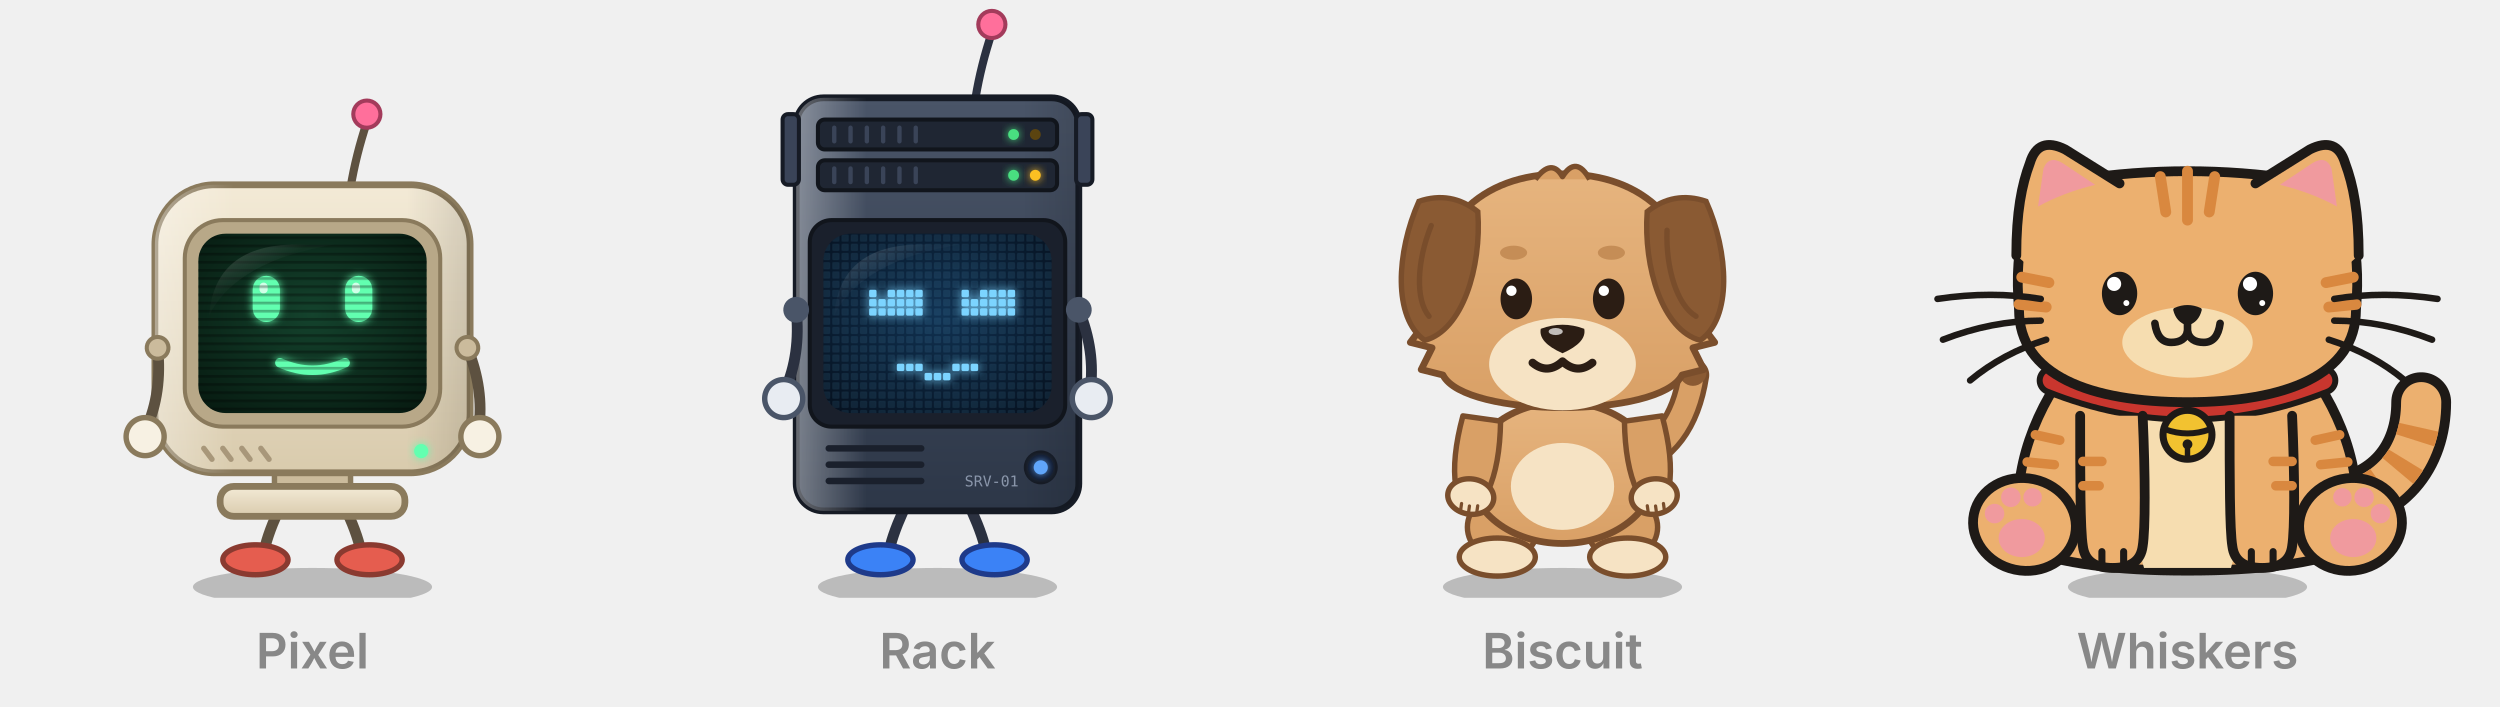
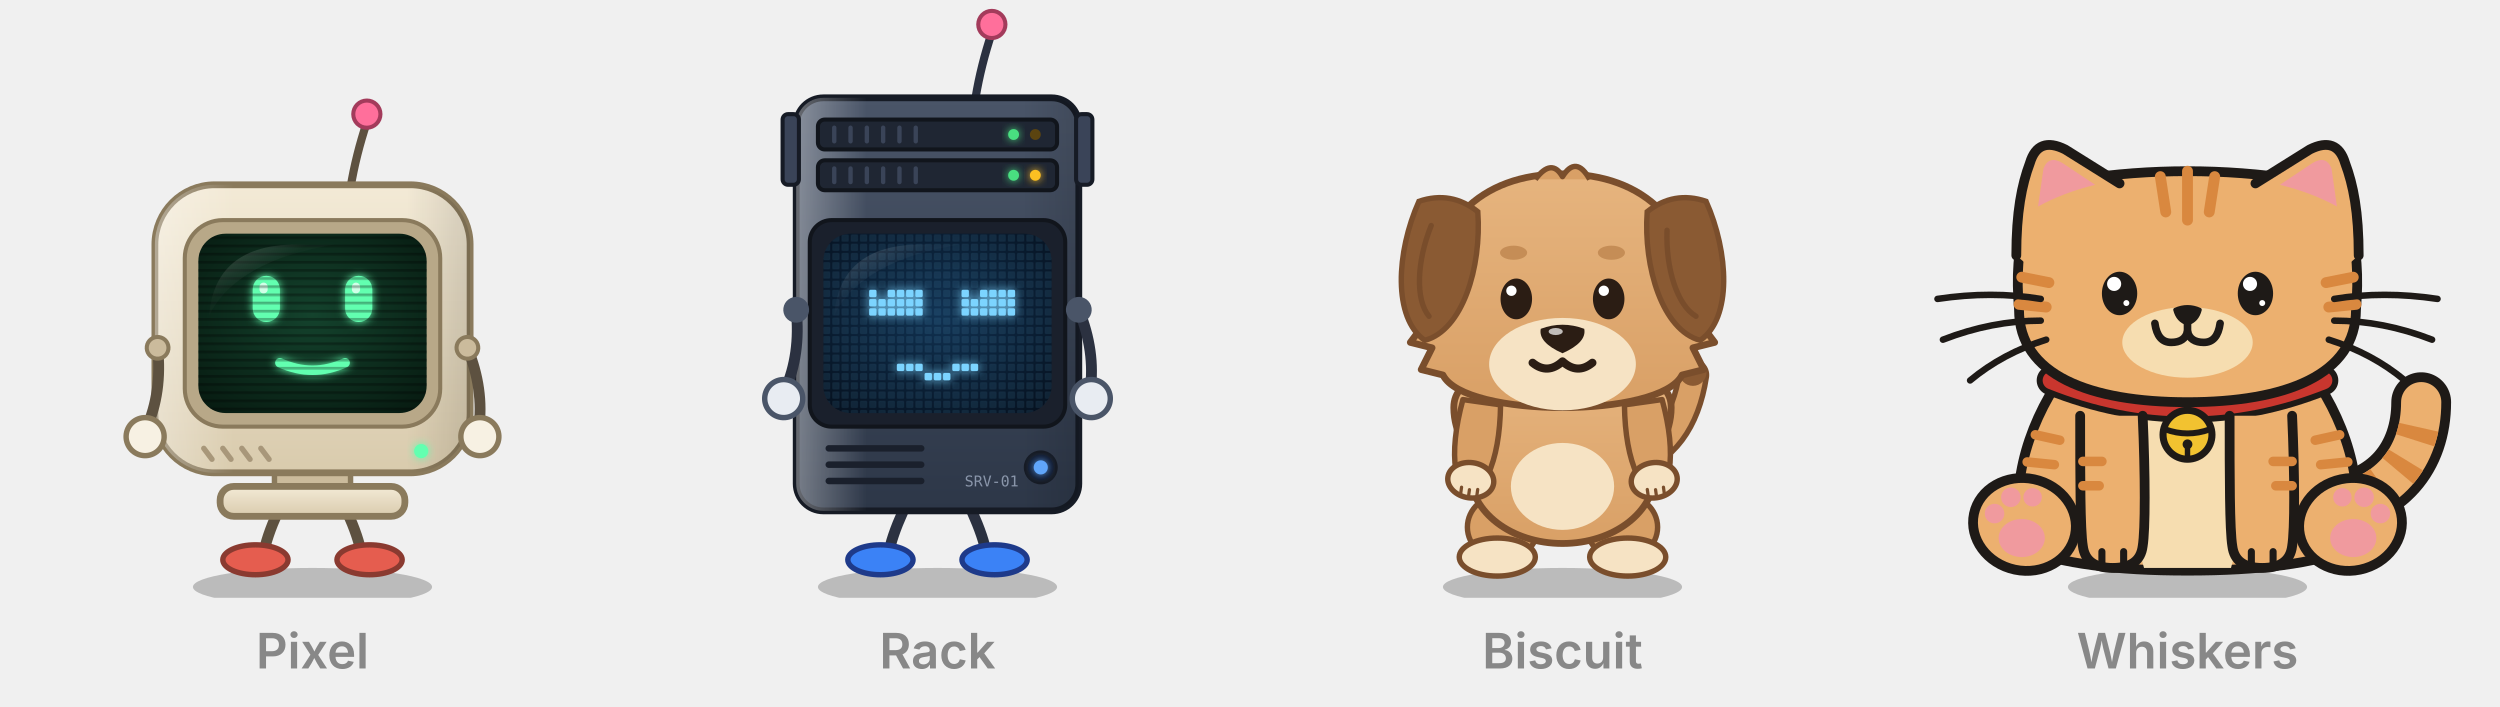
<svg xmlns="http://www.w3.org/2000/svg" viewBox="0 0 920 260" width="920" height="260">
  <svg x="0" y="0" width="230" height="220" viewBox="-115 -210 230 220" role="img" aria-label="Pixel">
    <defs>
      <linearGradient id="mwpet-icon1-body-side" x1="0" y1="0" x2="1" y2="0">
        <stop offset="0" stop-color="rgba(255,255,255,0.35)" />
        <stop offset="0.25" stop-color="rgba(255,255,255,0)" />
        <stop offset="0.8" stop-color="rgba(0,0,0,0)" />
        <stop offset="1" stop-color="rgba(0,0,0,0.12)" />
      </linearGradient>
      <radialGradient id="mwpet-icon1-screen" cx="0.5" cy="0.45" r="0.75">
        <stop offset="0" stop-color="#14432d" />
        <stop offset="1" stop-color="#06180f" />
      </radialGradient>
      <linearGradient id="mwpet-icon1-glass" x1="0" y1="0" x2="1" y2="1">
        <stop offset="0" stop-color="rgba(255,255,255,0.22)" />
        <stop offset="0.4" stop-color="rgba(255,255,255,0.02)" />
        <stop offset="1" stop-color="rgba(255,255,255,0)" />
      </linearGradient>
      <pattern id="mwpet-icon1-scan" width="4" height="3" patternUnits="userSpaceOnUse">
        <rect width="4" height="1" fill="rgba(0,0,0,0.28)" />
      </pattern>
      <filter id="mwpet-icon1-glow" x="-50%" y="-50%" width="200%" height="200%">
        <feGaussianBlur stdDeviation="1.6" result="b" />
        <feMerge>
          <feMergeNode in="b" />
          <feMergeNode in="SourceGraphic" />
        </feMerge>
      </filter>
      <linearGradient id="mwpet-icon1-flame" x1="0" y1="0" x2="0" y2="1">
        <stop offset="0" stop-color="#fff6c2" />
        <stop offset="0.35" stop-color="#ffb02e" />
        <stop offset="1" stop-color="rgba(255,70,30,0)" />
      </linearGradient>
      <clipPath id="mwpet-icon1-screen-clip">
        <rect x="-42" y="-124" width="84" height="66" rx="10" />
      </clipPath>
    </defs>
    <ellipse cx="0" cy="6" rx="44" ry="7" fill="rgba(0,0,0,0.22)" />
    <g transform="translate(0 0) translate(0 -80) rotate(0) translate(0 80) scale(1 1)">
      <g>
        <path d="M -12.6 -22 Q -17.1 -12 -18 -6" stroke="#5d5140" stroke-width="4" fill="none" stroke-linecap="round" />
        <ellipse cx="-21" cy="-4" rx="12" ry="5.5" fill="#e55d4f" stroke="#8a3a30" stroke-width="2" />
      </g>
      <g>
        <path d="M 12.6 -22 Q 17.1 -12 18 -6" stroke="#5d5140" stroke-width="4" fill="none" stroke-linecap="round" />
        <ellipse cx="21" cy="-4" rx="12" ry="5.5" fill="#e55d4f" stroke="#8a3a30" stroke-width="2" />
      </g>
      <g transform="translate(14 -141) rotate(0)">
        <path d="M 0 0 Q 2 -12 6 -24" stroke="#5d5140" stroke-width="3" fill="none" stroke-linecap="round" />
        <circle cx="6" cy="-27" r="5" fill="#ff6f9b" stroke="#a33b5b" stroke-width="1.5" />
      </g>
      <defs>
        <linearGradient id="mwpet-icon1-pixel-body" x1="0" y1="0" x2="0" y2="1">
          <stop offset="0" stop-color="#f3ead6" />
          <stop offset="1" stop-color="#d9cbad" />
        </linearGradient>
      </defs>
      <rect x="-14" y="-40" width="28" height="12" fill="#cbbb9c" stroke="#8a7a5c" stroke-width="2" />
      <rect x="-34" y="-31" width="68" height="11" rx="5" fill="url(#mwpet-icon1-pixel-body)" stroke="#8a7a5c" stroke-width="2.5" />
      <rect x="-58" y="-142" width="116" height="106" rx="22" fill="url(#mwpet-icon1-pixel-body)" stroke="#8a7a5c" stroke-width="2.5" />
      <rect x="-58" y="-142" width="116" height="106" rx="22" fill="url(#mwpet-icon1-body-side)" />
      <rect x="-47" y="-129" width="94" height="76" rx="14" fill="#b8a888" stroke="#8a7a5c" stroke-width="1.5" />
      <line x1="-40" y1="-45" x2="-37" y2="-41" stroke="#a8977a" stroke-width="2" stroke-linecap="round" />
      <line x1="-33" y1="-45" x2="-30" y2="-41" stroke="#a8977a" stroke-width="2" stroke-linecap="round" />
      <line x1="-26" y1="-45" x2="-23" y2="-41" stroke="#a8977a" stroke-width="2" stroke-linecap="round" />
      <line x1="-19" y1="-45" x2="-16" y2="-41" stroke="#a8977a" stroke-width="2" stroke-linecap="round" />
      <circle cx="40" cy="-44" r="2.6" fill="#62ffb0" filter="url(#mwpet-icon1-glow)" />
      <g clip-path="url(#mwpet-icon1-screen-clip)">
        <rect x="-42" y="-124" width="84" height="66" fill="url(#mwpet-icon1-screen)" />
        <g transform="translate(0 0)" filter="url(#mwpet-icon1-glow)">false<g>
            <rect x="-22" y="-108.5" width="10" height="17" rx="5" fill="#62ffb0" />
            <rect x="-19.5" y="-106" width="3" height="4" rx="1.5" fill="#ffffff" opacity="0.7" />
          </g>
          <g>
            <rect x="12" y="-108.5" width="10" height="17" rx="5" fill="#62ffb0" />
            <rect x="14.5" y="-106" width="3" height="4" rx="1.5" fill="#ffffff" opacity="0.7" />
          </g>false<path d="M -12 -76.5 Q 0 -71 12 -76.5" stroke="#62ffb0" stroke-width="3.5" fill="none" stroke-linecap="round" />
        </g>
        <rect x="-42" y="-124" width="84" height="66" fill="url(#mwpet-icon1-scan)" />
        <rect x="-42" y="-124" width="84" height="66" fill="#000" opacity="0" />
        <path d="M -38 -94 Q -36 -119 -8 -120 L 8 -120 Q -28 -114 -38 -94 Z" fill="url(#mwpet-icon1-glass)" />
      </g>
      <g transform="translate(-57 -82) rotate(8)">
        <path d="M 0 0 Q 4 16 0 30" stroke="#5d5140" stroke-width="4" fill="none" stroke-linecap="round" />
        <circle cx="0" cy="0" r="4" fill="#cbbb9c" stroke="#8a7a5c" stroke-width="1.5" />
        <circle cx="0" cy="33" r="7" fill="#f7f1e3" stroke="#8a7a5c" stroke-width="2" />
      </g>
      <g transform="translate(57 -82) rotate(-8)">
        <path d="M 0 0 Q 4 16 0 30" stroke="#5d5140" stroke-width="4" fill="none" stroke-linecap="round" />
        <circle cx="0" cy="0" r="4" fill="#cbbb9c" stroke="#8a7a5c" stroke-width="1.5" />
        <circle cx="0" cy="33" r="7" fill="#f7f1e3" stroke="#8a7a5c" stroke-width="2" />
      </g>
    </g>
    <g transform="translate(0 0) translate(0 0)" />
  </svg>
  <svg x="230" y="0" width="230" height="220" viewBox="-115 -210 230 220" role="img" aria-label="Rack">
    <defs>
      <linearGradient id="mwpet-icon2-body-side" x1="0" y1="0" x2="1" y2="0">
        <stop offset="0" stop-color="rgba(255,255,255,0.35)" />
        <stop offset="0.25" stop-color="rgba(255,255,255,0)" />
        <stop offset="0.8" stop-color="rgba(0,0,0,0)" />
        <stop offset="1" stop-color="rgba(0,0,0,0.12)" />
      </linearGradient>
      <radialGradient id="mwpet-icon2-screen" cx="0.5" cy="0.45" r="0.75">
        <stop offset="0" stop-color="#103252" />
        <stop offset="1" stop-color="#050f1c" />
      </radialGradient>
      <linearGradient id="mwpet-icon2-glass" x1="0" y1="0" x2="1" y2="1">
        <stop offset="0" stop-color="rgba(255,255,255,0.22)" />
        <stop offset="0.4" stop-color="rgba(255,255,255,0.02)" />
        <stop offset="1" stop-color="rgba(255,255,255,0)" />
      </linearGradient>
      <pattern id="mwpet-icon2-scan" width="4" height="3" patternUnits="userSpaceOnUse">
        <rect width="4" height="1" fill="rgba(0,0,0,0.28)" />
      </pattern>
      <filter id="mwpet-icon2-glow" x="-50%" y="-50%" width="200%" height="200%">
        <feGaussianBlur stdDeviation="1.6" result="b" />
        <feMerge>
          <feMergeNode in="b" />
          <feMergeNode in="SourceGraphic" />
        </feMerge>
      </filter>
      <linearGradient id="mwpet-icon2-flame" x1="0" y1="0" x2="0" y2="1">
        <stop offset="0" stop-color="#fff6c2" />
        <stop offset="0.35" stop-color="#ffb02e" />
        <stop offset="1" stop-color="rgba(255,70,30,0)" />
      </linearGradient>
      <clipPath id="mwpet-icon2-screen-clip">
        <rect x="-42" y="-124" width="84" height="66" rx="10" />
      </clipPath>
    </defs>
    <ellipse cx="0" cy="6" rx="44" ry="7" fill="rgba(0,0,0,0.22)" />
    <g transform="translate(0 0) translate(0 -80) rotate(0) translate(0 80) scale(1 1)">
      <g>
        <path d="M -12.6 -22 Q -17.1 -12 -18 -6" stroke="#2b3140" stroke-width="4" fill="none" stroke-linecap="round" />
        <ellipse cx="-21" cy="-4" rx="12" ry="5.5" fill="#3b82f6" stroke="#1e3a8a" stroke-width="2" />
      </g>
      <g>
        <path d="M 12.6 -22 Q 17.1 -12 18 -6" stroke="#2b3140" stroke-width="4" fill="none" stroke-linecap="round" />
        <ellipse cx="21" cy="-4" rx="12" ry="5.5" fill="#3b82f6" stroke="#1e3a8a" stroke-width="2" />
      </g>
      <g transform="translate(14 -174) rotate(0)">
        <path d="M 0 0 Q 2 -12 6 -24" stroke="#2b3140" stroke-width="3" fill="none" stroke-linecap="round" />
        <circle cx="6" cy="-27" r="5" fill="#ff6f9b" stroke="#a33b5b" stroke-width="1.5" />
      </g>
      <defs>
        <linearGradient id="mwpet-icon2-rack-body" x1="0" y1="0" x2="0" y2="1">
          <stop offset="0" stop-color="#4a5568" />
          <stop offset="1" stop-color="#2d3748" />
        </linearGradient>
      </defs>
      <rect x="-52" y="-174" width="104" height="152" rx="10" fill="url(#mwpet-icon2-rack-body)" stroke="#161b25" stroke-width="2.5" />
      <rect x="-52" y="-174" width="104" height="152" rx="10" fill="url(#mwpet-icon2-body-side)" />
      <rect x="-57" y="-168" width="6" height="26" rx="2" fill="#3a4458" stroke="#161b25" stroke-width="1.5" />
      <rect x="51" y="-168" width="6" height="26" rx="2" fill="#3a4458" stroke="#161b25" stroke-width="1.5" />
      <g>
        <rect x="-44" y="-166" width="88" height="11" rx="2.5" fill="#1f2633" stroke="#11151c" stroke-width="1.5" />
        <line x1="-38" y1="-163" x2="-38" y2="-158" stroke="#3a4458" stroke-width="1.6" stroke-linecap="round" />
        <line x1="-32" y1="-163" x2="-32" y2="-158" stroke="#3a4458" stroke-width="1.6" stroke-linecap="round" />
        <line x1="-26" y1="-163" x2="-26" y2="-158" stroke="#3a4458" stroke-width="1.6" stroke-linecap="round" />
        <line x1="-20" y1="-163" x2="-20" y2="-158" stroke="#3a4458" stroke-width="1.6" stroke-linecap="round" />
        <line x1="-14" y1="-163" x2="-14" y2="-158" stroke="#3a4458" stroke-width="1.6" stroke-linecap="round" />
        <line x1="-8" y1="-163" x2="-8" y2="-158" stroke="#3a4458" stroke-width="1.6" stroke-linecap="round" />
        <circle cx="28" cy="-160.5" r="2" fill="#4ade80" filter="url(#mwpet-icon2-glow)" />
        <circle cx="36" cy="-160.5" r="2" fill="#5b4410" />
      </g>
      <g>
        <rect x="-44" y="-151" width="88" height="11" rx="2.5" fill="#1f2633" stroke="#11151c" stroke-width="1.5" />
        <line x1="-38" y1="-148" x2="-38" y2="-143" stroke="#3a4458" stroke-width="1.6" stroke-linecap="round" />
        <line x1="-32" y1="-148" x2="-32" y2="-143" stroke="#3a4458" stroke-width="1.6" stroke-linecap="round" />
        <line x1="-26" y1="-148" x2="-26" y2="-143" stroke="#3a4458" stroke-width="1.6" stroke-linecap="round" />
        <line x1="-20" y1="-148" x2="-20" y2="-143" stroke="#3a4458" stroke-width="1.6" stroke-linecap="round" />
        <line x1="-14" y1="-148" x2="-14" y2="-143" stroke="#3a4458" stroke-width="1.6" stroke-linecap="round" />
        <line x1="-8" y1="-148" x2="-8" y2="-143" stroke="#3a4458" stroke-width="1.6" stroke-linecap="round" />
        <circle cx="28" cy="-145.5" r="2" fill="#4ade80" filter="url(#mwpet-icon2-glow)" />
        <circle cx="36" cy="-145.5" r="2" fill="#fbbf24" filter="url(#mwpet-icon2-glow)" />
      </g>
      <rect x="-47" y="-129" width="94" height="76" rx="8" fill="#1a202c" stroke="#11151c" stroke-width="1.5" />
      <line x1="-40" y1="-45" x2="-6" y2="-45" stroke="#1a202c" stroke-width="2.4" stroke-linecap="round" />
      <line x1="-40" y1="-39" x2="-6" y2="-39" stroke="#1a202c" stroke-width="2.4" stroke-linecap="round" />
      <line x1="-40" y1="-33" x2="-6" y2="-33" stroke="#1a202c" stroke-width="2.4" stroke-linecap="round" />
      <text x="10" y="-31" font-size="5.5" font-family="ui-monospace, monospace" fill="#8a96aa">SRV-01</text>
      <circle cx="38" cy="-38" r="5.5" fill="#0f172a" stroke="#161b25" stroke-width="1.5" />
      <circle cx="38" cy="-38" r="2.6" fill="#60a5fa" filter="url(#mwpet-icon2-glow)" />
      <g clip-path="url(#mwpet-icon2-screen-clip)">
        <rect x="-42" y="-124" width="84" height="66" fill="url(#mwpet-icon2-screen)" />
        <pattern id="mwpet-icon2-matrix" x="-1.7" y="-1.7" width="3.4" height="3.4" patternUnits="userSpaceOnUse">
          <rect x="0.35" y="0.35" width="2.7" height="2.7" rx="0.5" fill="#7cd4ff" opacity="0.09" />
        </pattern>
        <rect x="-42" y="-124" width="84" height="66" fill="url(#mwpet-icon2-matrix)" />
        <g transform="translate(0 0)" filter="url(#mwpet-icon2-glow)">false<g fill="#7cd4ff">
            <rect x="-25.15" y="-103.35" width="2.7" height="2.7" rx="0.5" />
            <rect x="-18.35" y="-103.35" width="2.7" height="2.7" rx="0.5" />
            <rect x="-14.95" y="-103.35" width="2.7" height="2.7" rx="0.5" />
            <rect x="-11.55" y="-103.35" width="2.7" height="2.7" rx="0.5" />
            <rect x="-8.15" y="-103.35" width="2.7" height="2.7" rx="0.5" />
            <rect x="-25.15" y="-99.95" width="2.7" height="2.7" rx="0.5" />
            <rect x="-21.75" y="-99.95" width="2.7" height="2.7" rx="0.5" />
            <rect x="-18.35" y="-99.95" width="2.7" height="2.7" rx="0.5" />
            <rect x="-14.95" y="-99.95" width="2.7" height="2.7" rx="0.5" />
            <rect x="-11.55" y="-99.95" width="2.7" height="2.7" rx="0.5" />
            <rect x="-8.15" y="-99.95" width="2.7" height="2.7" rx="0.5" />
            <rect x="-25.15" y="-96.55" width="2.7" height="2.7" rx="0.5" />
            <rect x="-21.75" y="-96.55" width="2.7" height="2.7" rx="0.5" />
            <rect x="-18.35" y="-96.55" width="2.7" height="2.7" rx="0.5" />
            <rect x="-14.95" y="-96.55" width="2.7" height="2.7" rx="0.5" />
            <rect x="-11.55" y="-96.55" width="2.7" height="2.7" rx="0.5" />
            <rect x="-8.15" y="-96.55" width="2.7" height="2.7" rx="0.5" />
          </g>
          <g fill="#7cd4ff">
            <rect x="8.85" y="-103.35" width="2.7" height="2.7" rx="0.5" />
            <rect x="15.65" y="-103.35" width="2.7" height="2.7" rx="0.5" />
            <rect x="19.05" y="-103.35" width="2.7" height="2.7" rx="0.5" />
            <rect x="22.45" y="-103.35" width="2.7" height="2.7" rx="0.5" />
            <rect x="25.85" y="-103.35" width="2.7" height="2.7" rx="0.5" />
            <rect x="8.85" y="-99.95" width="2.7" height="2.7" rx="0.5" />
            <rect x="12.25" y="-99.95" width="2.7" height="2.7" rx="0.5" />
            <rect x="15.65" y="-99.95" width="2.7" height="2.7" rx="0.5" />
            <rect x="19.05" y="-99.95" width="2.7" height="2.7" rx="0.5" />
            <rect x="22.45" y="-99.95" width="2.7" height="2.7" rx="0.5" />
            <rect x="25.85" y="-99.95" width="2.7" height="2.7" rx="0.5" />
            <rect x="8.85" y="-96.55" width="2.7" height="2.7" rx="0.5" />
            <rect x="12.25" y="-96.55" width="2.7" height="2.7" rx="0.5" />
            <rect x="15.65" y="-96.55" width="2.7" height="2.7" rx="0.5" />
            <rect x="19.05" y="-96.55" width="2.7" height="2.7" rx="0.5" />
            <rect x="22.45" y="-96.55" width="2.7" height="2.7" rx="0.5" />
            <rect x="25.85" y="-96.55" width="2.7" height="2.7" rx="0.5" />
          </g>false<g fill="#7cd4ff">
            <rect x="-14.95" y="-76.15" width="2.7" height="2.7" rx="0.5" />
            <rect x="-11.55" y="-76.15" width="2.7" height="2.7" rx="0.5" />
            <rect x="-8.15" y="-76.15" width="2.7" height="2.7" rx="0.5" />
            <rect x="-4.75" y="-72.75" width="2.7" height="2.7" rx="0.5" />
            <rect x="-1.35" y="-72.75" width="2.7" height="2.7" rx="0.5" />
            <rect x="2.05" y="-72.75" width="2.7" height="2.7" rx="0.5" />
            <rect x="5.45" y="-76.15" width="2.7" height="2.7" rx="0.5" />
            <rect x="8.85" y="-76.15" width="2.7" height="2.7" rx="0.5" />
            <rect x="12.25" y="-76.15" width="2.7" height="2.7" rx="0.5" />
          </g>
        </g>
        <rect x="-42" y="-124" width="84" height="66" fill="#000" opacity="0" />
        <path d="M -38 -94 Q -36 -119 -8 -120 L 8 -120 Q -28 -114 -38 -94 Z" fill="url(#mwpet-icon2-glass)" />
      </g>
      <g transform="translate(-52 -96) rotate(8)">
        <path d="M 0 0 Q 4 16 0 30" stroke="#2b3140" stroke-width="4" fill="none" stroke-linecap="round" />
        <circle cx="0" cy="0" r="4" fill="#4a5568" stroke="#4a5568" stroke-width="1.5" />
        <circle cx="0" cy="33" r="7" fill="#e8ecf2" stroke="#4a5568" stroke-width="2" />
      </g>
      <g transform="translate(52 -96) rotate(-8)">
        <path d="M 0 0 Q 4 16 0 30" stroke="#2b3140" stroke-width="4" fill="none" stroke-linecap="round" />
        <circle cx="0" cy="0" r="4" fill="#4a5568" stroke="#4a5568" stroke-width="1.5" />
        <circle cx="0" cy="33" r="7" fill="#e8ecf2" stroke="#4a5568" stroke-width="2" />
      </g>
    </g>
    <g transform="translate(0 0) translate(0 -32)" />
  </svg>
  <svg x="460" y="0" width="230" height="220" viewBox="-115 -210 230 220" role="img" aria-label="Biscuit">
    <defs>
      <linearGradient id="mwpet-icon3-body-side" x1="0" y1="0" x2="1" y2="0">
        <stop offset="0" stop-color="rgba(255,255,255,0.35)" />
        <stop offset="0.25" stop-color="rgba(255,255,255,0)" />
        <stop offset="0.8" stop-color="rgba(0,0,0,0)" />
        <stop offset="1" stop-color="rgba(0,0,0,0.12)" />
      </linearGradient>
      <filter id="mwpet-icon3-glow" x="-50%" y="-50%" width="200%" height="200%">
        <feGaussianBlur stdDeviation="1.6" result="b" />
        <feMerge>
          <feMergeNode in="b" />
          <feMergeNode in="SourceGraphic" />
        </feMerge>
      </filter>
      <linearGradient id="mwpet-icon3-flame" x1="0" y1="0" x2="0" y2="1">
        <stop offset="0" stop-color="#fff6c2" />
        <stop offset="0.35" stop-color="#ffb02e" />
        <stop offset="1" stop-color="rgba(255,70,30,0)" />
      </linearGradient>
      <radialGradient id="mwpet-icon3-shade">
        <stop offset="0.55" stop-color="#1b1030" />
        <stop offset="1" stop-color="#1b1030" stop-opacity="0" />
      </radialGradient>
    </defs>
    <ellipse cx="0" cy="6" rx="44" ry="7" fill="rgba(0,0,0,0.22)" />
    <g transform="translate(0 0) translate(0 -80) rotate(0) translate(0 80) scale(1 1)">
      <g class="mwpet-hindleg">
        <ellipse cx="-22" cy="-16" rx="13" ry="12" fill="#d9a066" stroke="#7a4e2c" stroke-width="2" />
        <ellipse cx="-24" cy="-5" rx="14" ry="7" fill="#f6e3c4" stroke="#7a4e2c" stroke-width="2" />
      </g>
      <g class="mwpet-hindleg">
        <ellipse cx="22" cy="-16" rx="13" ry="12" fill="#d9a066" stroke="#7a4e2c" stroke-width="2" />
        <ellipse cx="24" cy="-5" rx="14" ry="7" fill="#f6e3c4" stroke="#7a4e2c" stroke-width="2" />
      </g>
      <defs>
        <linearGradient id="mwpet-icon3-biscuit-fur" x1="0" y1="0" x2="0" y2="1">
          <stop offset="0" stop-color="#e6b47e" />
          <stop offset="1" stop-color="#d9a066" />
        </linearGradient>
      </defs>
      <g class="mwpet-tail" transform="translate(24 -40) rotate(0)">
        <path d="M 0 0 Q 20 -6 24 -32" stroke="#7a4e2c" stroke-width="12" fill="none" stroke-linecap="round" />
        <path d="M 0 0 Q 20 -6 24 -32" stroke="#d9a066" stroke-width="8" fill="none" stroke-linecap="round" />
        <circle cx="24" cy="-33" r="5" fill="#8a5a33" />
      </g>
-       <ellipse cx="0" cy="-36" rx="34" ry="26" fill="url(#mwpet-icon3-biscuit-fur)" stroke="#7a4e2c" stroke-width="2.5" />
+       <path class="mwpet-torso" d="M 0 -74 C 24 -74 40 -72 40 -60 C 40 -50 34 -44 34 -36 C 34 -21.6 18.8 -10 0 -10 C -18.8 -10 -34 -21.6 -34 -36 C -34 -44 -40 -50 -40 -60 C -40 -72 -24 -74 0 -74 Z" fill="url(#mwpet-icon3-biscuit-fur)" stroke="#7a4e2c" stroke-width="2.5" />
      <ellipse cx="0" cy="-31" rx="19" ry="16" fill="#f6e3c4" />
-       <path d="M -50 -92 L -56 -84 L -48 -82 L -52 -74 L -44 -72 C -36 -56 36 -56 44 -72 L 52 -74 L 48 -82 L 56 -84 L 50 -92 C 50 -128 30 -146 0 -146 C -30 -146 -50 -128 -50 -92 Z" fill="url(#mwpet-icon3-biscuit-fur)" stroke="#7a4e2c" stroke-width="2.5" stroke-linejoin="round" />
+       <path class="mwpet-head" d="M -50 -92 L -56 -84 L -48 -82 L -52 -74 L -44 -72 C -36 -56 36 -56 44 -72 L 52 -74 L 48 -82 L 56 -84 L 50 -92 C 50 -128 30 -146 0 -146 C -30 -146 -50 -128 -50 -92 Z" fill="url(#mwpet-icon3-biscuit-fur)" stroke="#7a4e2c" stroke-width="2.5" stroke-linejoin="round" />
      <path d="M -10 -144 Q -4 -152 0 -145 Q 5 -153 10 -144" fill="#d9a066" stroke="#7a4e2c" stroke-width="2" stroke-linejoin="round" />
      <ellipse cx="0" cy="-76" rx="27" ry="17" fill="#f6e3c4" />
      <path d="M -8 -89 Q 0 -92 8 -89 Q 9 -84 0 -80 Q -9 -84 -8 -89 Z" fill="#2b1d14" />
      <ellipse cx="-2.5" cy="-88" rx="2.6" ry="1.3" fill="#ffffff" opacity="0.7" />
      <ellipse cx="-18" cy="-117" rx="5" ry="2.6" fill="#b97f48" opacity="0.7" />
      <ellipse cx="18" cy="-117" rx="5" ry="2.6" fill="#b97f48" opacity="0.7" />
      <g class="mwpet-ear" transform="translate(-42 -134) rotate(10)">
        <path d="M -11 0 C -16 20 -13 44 0 50 C 13 44 16 20 11 0 Q 0 -6 -11 0 Z" fill="#8a5a33" stroke="#7a4e2c" stroke-width="2" />
        <path d="M -5 8 C -8 22 -6 36 0 41" stroke="#6e4426" stroke-width="2" fill="none" stroke-linecap="round" opacity="0.6" />
      </g>
      <g class="mwpet-ear" transform="translate(42 -134) rotate(-10)">
        <path d="M -11 0 C -16 20 -13 44 0 50 C 13 44 16 20 11 0 Q 0 -6 -11 0 Z" fill="#8a5a33" stroke="#7a4e2c" stroke-width="2" />
        <path d="M -5 8 C -8 22 -6 36 0 41" stroke="#6e4426" stroke-width="2" fill="none" stroke-linecap="round" opacity="0.6" />
      </g>
      <g transform="translate(0 0)">false<g>
          <ellipse cx="-17" cy="-100" rx="5.8" ry="7.5" fill="#2b1d14" />
          <circle cx="-18.8" cy="-103" r="1.9" fill="#ffffff" />
        </g>
        <g>
          <ellipse cx="17" cy="-100" rx="5.8" ry="7.5" fill="#2b1d14" />
          <circle cx="15.2" cy="-103" r="1.9" fill="#ffffff" />
        </g>false<path d="M -11 -76.5 Q -5.5 -72 0 -77 Q 5.5 -72 11 -76.5" stroke="#2b1d14" stroke-width="3" fill="none" stroke-linecap="round" stroke-linejoin="round" />
      </g>
-       <g class="mwpet-paw" transform="translate(-30 -54) rotate(8)">
+       <g class="mwpet-paw" transform="translate(-30 -60) rotate(8)">
        <path d="M -7 -2 Q -9 14 -6 24 L 6 24 Q 9 14 7 -2 Z" fill="#d9a066" stroke="#7a4e2c" stroke-width="2" stroke-linejoin="round" />
        <ellipse cx="0" cy="27" rx="8.5" ry="6.5" fill="#f6e3c4" stroke="#7a4e2c" stroke-width="2" />
        <path d="M -3 30 L -3 33 M 0 30.5 L 0 33.5 M 3 30 L 3 33" stroke="#7a4e2c" stroke-width="1.2" stroke-linecap="round" />
      </g>
-       <g class="mwpet-paw" transform="translate(30 -54) rotate(-8)">
+       <g class="mwpet-paw" transform="translate(30 -60) rotate(-8)">
        <path d="M -7 -2 Q -9 14 -6 24 L 6 24 Q 9 14 7 -2 Z" fill="#d9a066" stroke="#7a4e2c" stroke-width="2" stroke-linejoin="round" />
        <ellipse cx="0" cy="27" rx="8.5" ry="6.5" fill="#f6e3c4" stroke="#7a4e2c" stroke-width="2" />
        <path d="M -3 30 L -3 33 M 0 30.5 L 0 33.5 M 3 30 L 3 33" stroke="#7a4e2c" stroke-width="1.2" stroke-linecap="round" />
      </g>
    </g>
    <g transform="translate(0 0) translate(0 -14)" />
  </svg>
  <svg x="690" y="0" width="230" height="220" viewBox="-115 -210 230 220" role="img" aria-label="Whiskers">
    <defs>
      <linearGradient id="mwpet-icon4-body-side" x1="0" y1="0" x2="1" y2="0">
        <stop offset="0" stop-color="rgba(255,255,255,0.35)" />
        <stop offset="0.25" stop-color="rgba(255,255,255,0)" />
        <stop offset="0.8" stop-color="rgba(0,0,0,0)" />
        <stop offset="1" stop-color="rgba(0,0,0,0.12)" />
      </linearGradient>
      <radialGradient id="mwpet-icon4-screen" cx="0.5" cy="0.45" r="0.75">
        <stop offset="0" stop-color="#ECB06F" />
        <stop offset="1" stop-color="#D9883F" />
      </radialGradient>
      <linearGradient id="mwpet-icon4-glass" x1="0" y1="0" x2="1" y2="1">
        <stop offset="0" stop-color="rgba(255,255,255,0.22)" />
        <stop offset="0.4" stop-color="rgba(255,255,255,0.02)" />
        <stop offset="1" stop-color="rgba(255,255,255,0)" />
      </linearGradient>
      <pattern id="mwpet-icon4-scan" width="4" height="3" patternUnits="userSpaceOnUse">
        <rect width="4" height="1" fill="rgba(0,0,0,0.28)" />
      </pattern>
      <filter id="mwpet-icon4-glow" x="-50%" y="-50%" width="200%" height="200%">
        <feGaussianBlur stdDeviation="1.6" result="b" />
        <feMerge>
          <feMergeNode in="b" />
          <feMergeNode in="SourceGraphic" />
        </feMerge>
      </filter>
      <linearGradient id="mwpet-icon4-flame" x1="0" y1="0" x2="0" y2="1">
        <stop offset="0" stop-color="#fff6c2" />
        <stop offset="0.35" stop-color="#ffb02e" />
        <stop offset="1" stop-color="rgba(255,70,30,0)" />
      </linearGradient>
      <clipPath id="mwpet-icon4-screen-clip">
        <rect x="-42" y="-124" width="84" height="66" rx="10" />
      </clipPath>
    </defs>
    <ellipse cx="0" cy="6" rx="44" ry="7" fill="rgba(0,0,0,0.22)" />
    <g transform="translate(0 0) translate(0 -80) rotate(0) translate(0 80) scale(1 1)">
      <g class="whiskers-tail" fill="none">
        <path d="M 50 -24 C 74 -26 86 -42 86 -62" stroke="#1E1A17" stroke-width="22" stroke-linejoin="round" stroke-linecap="round" />
        <path d="M 50 -24 C 74 -26 86 -42 86 -62" stroke="#ECB06F" stroke-width="14.8" stroke-linecap="round" />
        <path d="M 50 -24 C 74 -26 86 -42 86 -62" stroke="#D9883F" stroke-width="14.8" stroke-dasharray="0 18 5 8 5 8 5 100" />
      </g>
      <path d="M -46 -72 C -60 -52 -66 -28 -60 -8 Q -40 0 0 0 Q 40 0 60 -8 C 66 -28 60 -52 46 -72 Z" fill="#ECB06F" stroke="#1E1A17" stroke-width="3.6" stroke-linejoin="round" stroke-linecap="round" />
      <path d="M -18 -56 C -22 -40 -21 -18 -16 -1 L 16 -1 C 21 -18 22 -40 18 -56 Z" fill="#F6DDB0" />
      <g stroke="#D9883F" stroke-width="3.5" stroke-linecap="round">
        <path d="M -56 -50 L -47 -48 M -59 -40 L -49 -39 M 56 -50 L 47 -48 M 59 -40 L 49 -39" />
      </g>
      <g transform="translate(0 0)">
        <ellipse cx="-60" cy="-17" rx="19" ry="17" transform="rotate(12 -60 -17)" fill="#ECB06F" stroke="#1E1A17" stroke-width="3.6" stroke-linejoin="round" stroke-linecap="round" />
        <ellipse cx="-61" cy="-12" rx="8.5" ry="7" fill="#F09A9E" />
        <g fill="#F09A9E">
          <circle cx="-71" cy="-21" r="3.6" />
          <circle cx="-65" cy="-27" r="3.6" />
          <circle cx="-57" cy="-27" r="3.4" />
        </g>
      </g>
      <g transform="translate(0 0)">
        <ellipse cx="60" cy="-17" rx="19" ry="17" transform="rotate(-12 60 -17)" fill="#ECB06F" stroke="#1E1A17" stroke-width="3.6" stroke-linejoin="round" stroke-linecap="round" />
        <ellipse cx="61" cy="-12" rx="8.5" ry="7" fill="#F09A9E" />
        <g fill="#F09A9E">
          <circle cx="71" cy="-21" r="3.6" />
          <circle cx="65" cy="-27" r="3.6" />
          <circle cx="57" cy="-27" r="3.4" />
        </g>
      </g>
      <path d="M -50 -70 Q 0 -50 50 -70" fill="none" stroke="#1E1A17" stroke-width="11" stroke-linejoin="round" stroke-linecap="round" />
      <path d="M -50 -70 Q 0 -50 50 -70" fill="none" stroke="#C9362E" stroke-width="6.6" stroke-linecap="round" />
      <path d="M -62 -96 C -64 -120 -60 -140 -40 -144 Q 0 -150 40 -144 C 60 -140 64 -120 62 -96 C 62 -72 36 -62 0 -62 C -36 -62 -62 -72 -62 -96 Z" fill="#ECB06F" stroke="#1E1A17" stroke-width="3.6" stroke-linejoin="round" stroke-linecap="round" />
      <g transform="rotate(0 -44 -132)">
        <path d="M -63 -116 C -63 -132 -61 -142 -58 -150 Q -55 -160 -45 -155 L -25 -142.5 L -30 -124 L -56 -110 Z" fill="#ECB06F" />
        <path d="M -63 -116 C -63 -132 -61 -142 -58 -150 Q -55 -160 -45 -155 L -25 -142.5" fill="none" stroke="#1E1A17" stroke-width="3.6" stroke-linejoin="round" stroke-linecap="round" />
        <path d="M -55 -134 L -53 -148 Q -51 -153 -46 -150 L -34 -142 Q -46 -139 -55 -134 Z" fill="#F09A9E" />
      </g>
      <g transform="rotate(0 44 -132)">
        <path d="M 63 -116 C 63 -132 61 -142 58 -150 Q 55 -160 45 -155 L 25 -142.5 L 30 -124 L 56 -110 Z" fill="#ECB06F" />
        <path d="M 63 -116 C 63 -132 61 -142 58 -150 Q 55 -160 45 -155 L 25 -142.5" fill="none" stroke="#1E1A17" stroke-width="3.6" stroke-linejoin="round" stroke-linecap="round" />
        <path d="M 55 -134 L 53 -148 Q 51 -153 46 -150 L 34 -142 Q 46 -139 55 -134 Z" fill="#F09A9E" />
      </g>
      <g stroke="#D9883F" stroke-width="4" stroke-linecap="round">
        <path d="M -10 -145 L -8 -132 M 0 -147 L 0 -129 M 10 -145 L 8 -132" />
        <path d="M -61 -108 L -51 -106 M -62 -98 L -52 -97 M 61 -108 L 51 -106 M 62 -98 L 52 -97" />
      </g>
      <g>
        <ellipse cx="0" cy="-84" rx="24" ry="13" fill="#F6DDB0" />
        <g>
          <ellipse cx="-25" cy="-102" rx="6.5" ry="8" fill="#1E1A17" />
          <circle cx="-27" cy="-105.52" r="2.6" fill="#fff" />
          <circle cx="-22.5" cy="-98.48" r="1.1" fill="#fff" />
        </g>
        <g>
          <ellipse cx="25" cy="-102" rx="6.5" ry="8" fill="#1E1A17" />
          <circle cx="23" cy="-105.52" r="2.6" fill="#fff" />
          <circle cx="27.5" cy="-98.48" r="1.1" fill="#fff" />
        </g>
        <path d="M -4.5 -96 Q 0 -98 4.5 -96 Q 3.5 -92 0 -91 Q -3.5 -92 -4.5 -96 Z" fill="#1E1A17" stroke="#1E1A17" stroke-width="1.5" stroke-linejoin="round" stroke-linecap="round" />
        <path d="M 0 -91 L 0 -88" stroke="#1E1A17" stroke-width="2.8" stroke-linejoin="round" stroke-linecap="round" />
        <path d="M -12 -91 Q -11.04 -84 -6 -84 Q -1 -84 0 -88 Q 1 -84 6 -84 Q 11.04 -84 12 -91" fill="none" stroke="#1E1A17" stroke-width="2.8" stroke-linejoin="round" stroke-linecap="round" />
        <g fill="none" stroke="#1E1A17" stroke-width="2.4" stroke-linejoin="round" stroke-linecap="round">
          <path d="M -54 -100 Q -72 -103 -92 -100 M -54 -92 Q -72 -92 -90 -85 M -52 -85 Q -68 -80 -80 -70" />
          <path d="M 54 -100 Q 72 -103 92 -100 M 54 -92 Q 72 -92 90 -85 M 52 -85 Q 68 -80 80 -70" />
        </g>
      </g>
      <g>
        <circle cx="0" cy="-50" r="9" fill="#F2C230" stroke="#1E1A17" stroke-width="2.6" stroke-linejoin="round" stroke-linecap="round" />
        <path d="M -8.2 -52 Q 0 -49 8.2 -52" fill="none" stroke="#1E1A17" stroke-width="2.2" stroke-linejoin="round" stroke-linecap="round" />
        <circle cx="0" cy="-46.5" r="1.8" fill="#1E1A17" />
        <path d="M 0 -46 L 0 -41.5" stroke="#1E1A17" stroke-width="2" stroke-linejoin="round" stroke-linecap="round" />
      </g>
      <g transform="translate(-27.5 -57) rotate(0)">
        <path d="M -12 0 C -12 22.4 -12 42 -11 48 Q -10 56 0 56 Q 10 56 11 48 C 12 42 12 22.4 11 0 Z" fill="#ECB06F" />
        <path d="M -12 0 C -12 22.4 -12 42 -11 48 Q -10 56 0 56 Q 10 56 11 48 C 12 42 12 22.4 11 0" fill="none" stroke="#1E1A17" stroke-width="3.6" stroke-linejoin="round" stroke-linecap="round" />
        <path d="M -4 55.5 L -4 50 M 4 55.5 L 4 50" stroke="#1E1A17" stroke-width="2.6" stroke-linejoin="round" stroke-linecap="round" />
        <path d="M -11 16.8 L -4 16.8 M -11 25.76 L -5 25.76" stroke="#D9883F" stroke-width="3.5" stroke-linecap="round" />
      </g>
      <g transform="translate(27.5 -57) rotate(0)">
        <path d="M -12 0 C -12 22.4 -12 42 -11 48 Q -10 56 0 56 Q 10 56 11 48 C 12 42 12 22.4 11 0 Z" fill="#ECB06F" />
        <path d="M -12 0 C -12 22.4 -12 42 -11 48 Q -10 56 0 56 Q 10 56 11 48 C 12 42 12 22.4 11 0" fill="none" stroke="#1E1A17" stroke-width="3.6" stroke-linejoin="round" stroke-linecap="round" />
        <path d="M -4 55.5 L -4 50 M 4 55.5 L 4 50" stroke="#1E1A17" stroke-width="2.6" stroke-linejoin="round" stroke-linecap="round" />
        <path d="M 11 16.8 L 4 16.8 M 11 25.76 L 5 25.76" stroke="#D9883F" stroke-width="3.5" stroke-linecap="round" />
      </g>
    </g>
    <g transform="translate(0 0) translate(0 -14)" />
  </svg>
  <text x="115" y="246" text-anchor="middle" font-family="system-ui,-apple-system,sans-serif" font-size="18" font-weight="600" fill="#888">Pixel</text>
  <text x="345" y="246" text-anchor="middle" font-family="system-ui,-apple-system,sans-serif" font-size="18" font-weight="600" fill="#888">Rack</text>
  <text x="575" y="246" text-anchor="middle" font-family="system-ui,-apple-system,sans-serif" font-size="18" font-weight="600" fill="#888">Biscuit</text>
  <text x="805" y="246" text-anchor="middle" font-family="system-ui,-apple-system,sans-serif" font-size="18" font-weight="600" fill="#888">Whiskers</text>
</svg>
